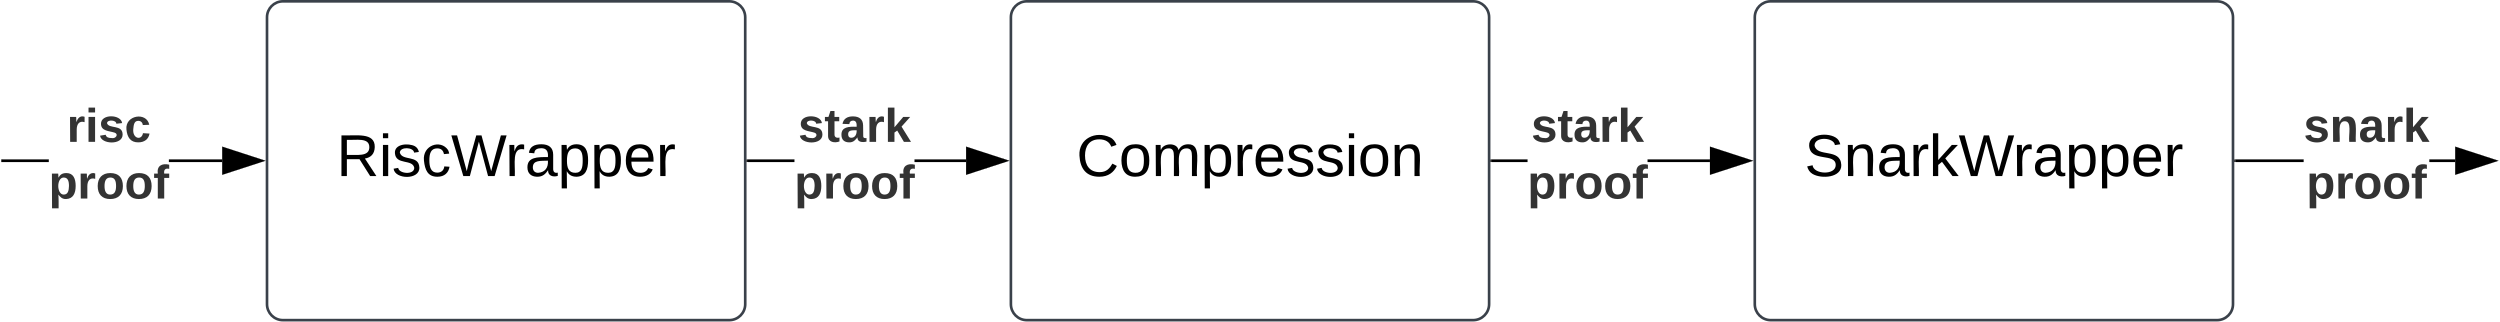
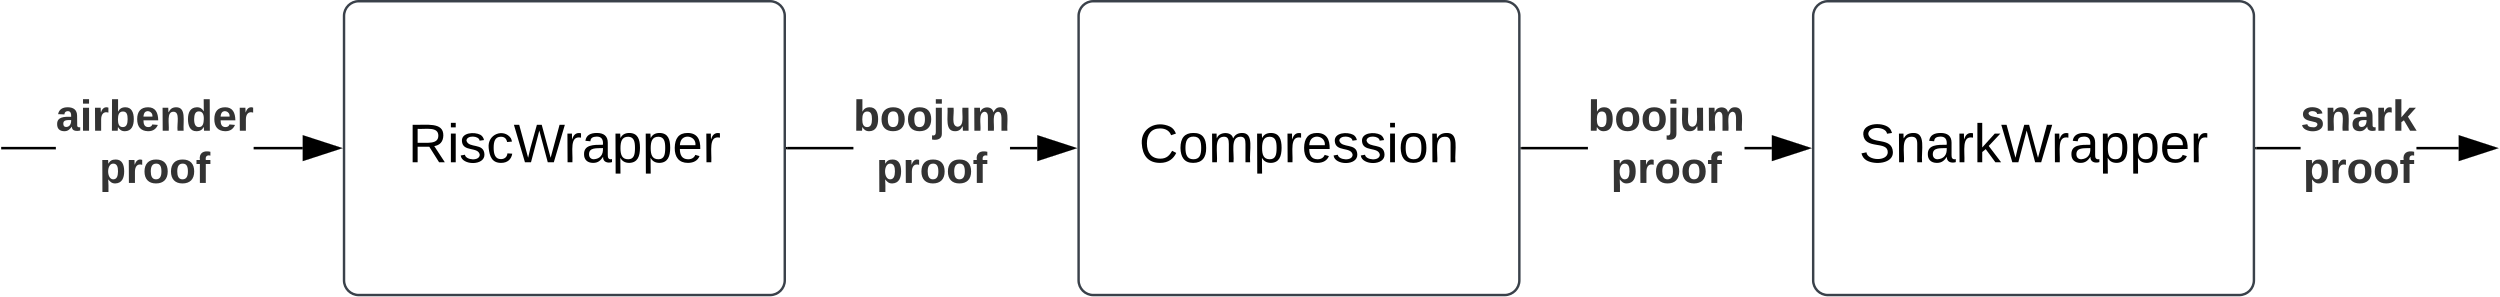
- <svg xmlns="http://www.w3.org/2000/svg" xmlns:ns1="lucid" xmlns:xlink="http://www.w3.org/1999/xlink" width="941" height="121">
-   <g transform="translate(-479.5 -259.5)" ns1:page-tab-id="DbfyjgJAxFjr">
+ <svg xmlns="http://www.w3.org/2000/svg" xmlns:ns1="lucid" xmlns:xlink="http://www.w3.org/1999/xlink" width="1021" height="121">
+   <g transform="translate(-439.5 -259.5)" ns1:page-tab-id="DbfyjgJAxFjr">
    <path d="M0 0h1870.87v1322.84H0z" fill="#fff" />
    <path d="M580 266a6 6 0 0 1 6-6h168a6 6 0 0 1 6 6v108a6 6 0 0 1-6 6H586a6 6 0 0 1-6-6z" stroke="#3a414a" fill="#fff" />
    <use xlink:href="#a" transform="matrix(1,0,0,1,592,272) translate(14.17284 53.77778)" />
-     <path d="M860 266a6 6 0 0 1 6-6h168a6 6 0 0 1 6 6v108a6 6 0 0 1-6 6H866a6 6 0 0 1-6-6z" stroke="#3a414a" fill="#fff" />
-     <use xlink:href="#b" transform="matrix(1,0,0,1,872,272) translate(12.69136 53.77778)" />
-     <path d="M1140 266a6 6 0 0 1 6-6h168a6 6 0 0 1 6 6v108a6 6 0 0 1-6 6h-168a6 6 0 0 1-6-6z" stroke="#3a414a" fill="#fff" />
-     <use xlink:href="#c" transform="matrix(1,0,0,1,1152,272) translate(6.734568 53.77778)" />
-     <path d="M497.85 320.48H480.5v-.96h17.35zm65.27 0H543.1v-.96h20.02zM480.5 320.48h-.5v-.96h.5z" stroke="#000" stroke-width=".05" />
+     <path d="M880 266a6 6 0 0 1 6-6h168a6 6 0 0 1 6 6v108a6 6 0 0 1-6 6H886a6 6 0 0 1-6-6z" stroke="#3a414a" fill="#fff" />
+     <use xlink:href="#b" transform="matrix(1,0,0,1,892,272) translate(12.69136 53.77778)" />
+     <path d="M1180 266a6 6 0 0 1 6-6h168a6 6 0 0 1 6 6v108a6 6 0 0 1-6 6h-168a6 6 0 0 1-6-6z" stroke="#3a414a" fill="#fff" />
+     <use xlink:href="#c" transform="matrix(1,0,0,1,1192,272) translate(6.734568 53.77778)" />
+     <path d="M462.3 320.48h-21.8v-.96h21.8zm100.82 0h-20v-.96h20zM440.5 320.48h-.5v-.96h.5z" stroke="#000" stroke-width=".05" />
    <path d="M577.88 320l-14.26 4.63v-9.26z" />
    <path d="M579.42 320l-16.28 5.3v-10.6zm-15.33 3.98l12.25-3.98-12.26-3.98z" stroke="#000" stroke-width=".05" />
-     <use xlink:href="#d" transform="matrix(1,0,0,1,497.8508,298.6667) translate(6.819815 14.22222)" />
-     <use xlink:href="#e" transform="matrix(1,0,0,1,497.8508,298.6667) translate(0.005 35.55556)" />
-     <path d="M778.5 320.48H761v-.96h17.5zm64.62 0h-19.37v-.96h19.37z" stroke="#000" stroke-width=".05" />
+     <use xlink:href="#d" transform="matrix(1,0,0,1,462.2849,298.6667) translate(0.005 14.22222)" />
+     <use xlink:href="#e" transform="matrix(1,0,0,1,462.2849,298.6667) translate(17.80747 35.55556)" />
+     <path d="M788 320.48h-27v-.96h27zm75.12 0H852v-.96h11.12z" stroke="#000" stroke-width=".05" />
    <path d="M761 320.48h-.5v-.96h.5z" />
    <path stroke="#000" stroke-width=".05" />
-     <path d="M857.88 320l-14.26 4.63v-9.26z" />
-     <path d="M859.42 320l-16.28 5.3v-10.6zm-15.33 3.98l12.25-3.98-12.26-3.98z" stroke="#000" stroke-width=".05" />
-     <use xlink:href="#f" transform="matrix(1,0,0,1,778.5128,298.6667) translate(1.412407 14.22222)" />
-     <use xlink:href="#e" transform="matrix(1,0,0,1,778.5128,298.6667) translate(0.005 35.55556)" />
-     <path d="M1054.44 320.48H1041v-.96h13.44zm68.68 0h-23.45v-.96h23.45z" stroke="#000" stroke-width=".05" />
-     <path d="M1041 320.48h-.5v-.96h.5z" />
+     <path d="M877.88 320l-14.26 4.63v-9.26z" />
+     <path d="M879.42 320l-16.28 5.3v-10.6zm-15.33 3.98l12.25-3.98-12.26-3.98z" stroke="#000" stroke-width=".05" />
+     <use xlink:href="#f" transform="matrix(1,0,0,1,788,298.6667) translate(0.005 14.22222)" />
+     <use xlink:href="#e" transform="matrix(1,0,0,1,788,298.6667) translate(9.387716 35.55556)" />
+     <path d="M1088 320.48h-27v-.96h27zm75.12 0H1152v-.96h11.12z" stroke="#000" stroke-width=".05" />
+     <path d="M1061 320.48h-.5v-.96h.5z" />
    <path stroke="#000" stroke-width=".05" />
-     <path d="M1137.88 320l-14.26 4.63v-9.26z" />
-     <path d="M1139.42 320l-16.28 5.3v-10.6zm-15.33 3.98l12.25-3.98-12.26-3.98z" stroke="#000" stroke-width=".05" />
-     <use xlink:href="#f" transform="matrix(1,0,0,1,1054.438,298.6667) translate(1.412407 14.22222)" />
-     <use xlink:href="#e" transform="matrix(1,0,0,1,1054.438,298.6667) translate(0.005 35.55556)" />
-     <path d="M1346.57 320.48H1321v-.96h25.57zm57.05 0h-9.7v-.96h9.7z" stroke="#000" stroke-width=".05" />
-     <path d="M1321 320.48h-.5v-.96h.5z" />
+     <path d="M1177.88 320l-14.26 4.63v-9.26z" />
+     <path d="M1179.42 320l-16.28 5.3v-10.6zm-15.33 3.98l12.25-3.98-12.26-3.98z" stroke="#000" stroke-width=".05" />
+     <use xlink:href="#f" transform="matrix(1,0,0,1,1088,298.6667) translate(0.005 14.22222)" />
+     <use xlink:href="#e" transform="matrix(1,0,0,1,1088,298.6667) translate(9.387716 35.55556)" />
+     <path d="M1379.04 320.48H1361v-.96h18.04zm64.58 0h-17.22v-.96h17.22z" stroke="#000" stroke-width=".05" />
+     <path d="M1361 320.48h-.5v-.96h.5z" />
    <path stroke="#000" stroke-width=".05" />
-     <path d="M1418.38 320l-14.26 4.63v-9.26z" />
-     <path d="M1419.92 320l-16.28 5.3v-10.6zm-15.33 3.98l12.25-3.98-12.26-3.98z" stroke="#000" stroke-width=".05" />
+     <path d="M1458.38 320l-14.26 4.63v-9.26z" />
+     <path d="M1459.92 320l-16.28 5.3v-10.6zm-15.33 3.98l12.25-3.98-12.26-3.98z" stroke="#000" stroke-width=".05" />
    <g>
-       <use xlink:href="#g" transform="matrix(1,0,0,1,1346.571,298.6667) translate(0 14.22222)" />
-       <use xlink:href="#e" transform="matrix(1,0,0,1,1346.571,298.6667) translate(1.066728 35.55556)" />
+       <use xlink:href="#g" transform="matrix(1,0,0,1,1379.039,298.6667) translate(0 14.22222)" />
+       <use xlink:href="#e" transform="matrix(1,0,0,1,1379.039,298.6667) translate(1.066728 35.55556)" />
    </g>
    <defs>
      <path d="M233-177c-1 41-23 64-60 70L243 0h-38l-65-103H63V0H30v-248c88 3 205-21 203 71zM63-129c60-2 137 13 137-47 0-61-80-42-137-45v92" id="h" />
      <path d="M24-231v-30h32v30H24zM24 0v-190h32V0H24" id="i" />
      <path d="M135-143c-3-34-86-38-87 0 15 53 115 12 119 90S17 21 10-45l28-5c4 36 97 45 98 0-10-56-113-15-118-90-4-57 82-63 122-42 12 7 21 19 24 35" id="j" />
      <path d="M96-169c-40 0-48 33-48 73s9 75 48 75c24 0 41-14 43-38l32 2c-6 37-31 61-74 61-59 0-76-41-82-99-10-93 101-131 147-64 4 7 5 14 7 22l-32 3c-4-21-16-35-41-35" id="k" />
      <path d="M266 0h-40l-56-210L115 0H75L2-248h35L96-30l15-64 43-154h32l59 218 59-218h35" id="l" />
      <path d="M114-163C36-179 61-72 57 0H25l-1-190h30c1 12-1 29 2 39 6-27 23-49 58-41v29" id="m" />
      <path d="M141-36C126-15 110 5 73 4 37 3 15-17 15-53c-1-64 63-63 125-63 3-35-9-54-41-54-24 1-41 7-42 31l-33-3c5-37 33-52 76-52 45 0 72 20 72 64v82c-1 20 7 32 28 27v20c-31 9-61-2-59-35zM48-53c0 20 12 33 32 33 41-3 63-29 60-74-43 2-92-5-92 41" id="n" />
      <path d="M115-194c55 1 70 41 70 98S169 2 115 4C84 4 66-9 55-30l1 105H24l-1-265h31l2 30c10-21 28-34 59-34zm-8 174c40 0 45-34 45-75s-6-73-45-74c-42 0-51 32-51 76 0 43 10 73 51 73" id="o" />
      <path d="M100-194c63 0 86 42 84 106H49c0 40 14 67 53 68 26 1 43-12 49-29l28 8c-11 28-37 45-77 45C44 4 14-33 15-96c1-61 26-98 85-98zm52 81c6-60-76-77-97-28-3 7-6 17-6 28h103" id="p" />
      <g id="a">
        <use transform="matrix(0.0617284,0,0,0.0617284,0,0)" xlink:href="#h" />
        <use transform="matrix(0.0617284,0,0,0.0617284,15.98765,0)" xlink:href="#i" />
        <use transform="matrix(0.0617284,0,0,0.0617284,20.8642,0)" xlink:href="#j" />
        <use transform="matrix(0.0617284,0,0,0.0617284,31.97531,0)" xlink:href="#k" />
        <use transform="matrix(0.0617284,0,0,0.0617284,43.08642,0)" xlink:href="#l" />
        <use transform="matrix(0.0617284,0,0,0.0617284,63.58025,0)" xlink:href="#m" />
        <use transform="matrix(0.0617284,0,0,0.0617284,70.92593,0)" xlink:href="#n" />
        <use transform="matrix(0.0617284,0,0,0.0617284,83.2716,0)" xlink:href="#o" />
        <use transform="matrix(0.0617284,0,0,0.0617284,95.61728,0)" xlink:href="#o" />
        <use transform="matrix(0.0617284,0,0,0.0617284,107.963,0)" xlink:href="#p" />
        <use transform="matrix(0.0617284,0,0,0.0617284,120.3086,0)" xlink:href="#m" />
      </g>
      <path d="M212-179c-10-28-35-45-73-45-59 0-87 40-87 99 0 60 29 101 89 101 43 0 62-24 78-52l27 14C228-24 195 4 139 4 59 4 22-46 18-125c-6-104 99-153 187-111 19 9 31 26 39 46" id="q" />
      <path d="M100-194c62-1 85 37 85 99 1 63-27 99-86 99S16-35 15-95c0-66 28-99 85-99zM99-20c44 1 53-31 53-75 0-43-8-75-51-75s-53 32-53 75 10 74 51 75" id="r" />
      <path d="M210-169c-67 3-38 105-44 169h-31v-121c0-29-5-50-35-48C34-165 62-65 56 0H25l-1-190h30c1 10-1 24 2 32 10-44 99-50 107 0 11-21 27-35 58-36 85-2 47 119 55 194h-31v-121c0-29-5-49-35-48" id="s" />
      <path d="M117-194c89-4 53 116 60 194h-32v-121c0-31-8-49-39-48C34-167 62-67 57 0H25l-1-190h30c1 10-1 24 2 32 11-22 29-35 61-36" id="t" />
      <g id="b">
        <use transform="matrix(0.0617284,0,0,0.0617284,0,0)" xlink:href="#q" />
        <use transform="matrix(0.0617284,0,0,0.0617284,15.98765,0)" xlink:href="#r" />
        <use transform="matrix(0.0617284,0,0,0.0617284,28.33333,0)" xlink:href="#s" />
        <use transform="matrix(0.0617284,0,0,0.0617284,46.79012,0)" xlink:href="#o" />
        <use transform="matrix(0.0617284,0,0,0.0617284,59.1358,0)" xlink:href="#m" />
        <use transform="matrix(0.0617284,0,0,0.0617284,66.48148,0)" xlink:href="#p" />
        <use transform="matrix(0.0617284,0,0,0.0617284,78.82716,0)" xlink:href="#j" />
        <use transform="matrix(0.0617284,0,0,0.0617284,89.93827,0)" xlink:href="#j" />
        <use transform="matrix(0.0617284,0,0,0.0617284,101.0494,0)" xlink:href="#i" />
        <use transform="matrix(0.0617284,0,0,0.0617284,105.9259,0)" xlink:href="#r" />
        <use transform="matrix(0.0617284,0,0,0.0617284,118.2716,0)" xlink:href="#t" />
      </g>
      <path d="M185-189c-5-48-123-54-124 2 14 75 158 14 163 119 3 78-121 87-175 55-17-10-28-26-33-46l33-7c5 56 141 63 141-1 0-78-155-14-162-118-5-82 145-84 179-34 5 7 8 16 11 25" id="u" />
      <path d="M143 0L79-87 56-68V0H24v-261h32v163l83-92h37l-77 82L181 0h-38" id="v" />
      <g id="c">
        <use transform="matrix(0.0617284,0,0,0.0617284,0,0)" xlink:href="#u" />
        <use transform="matrix(0.0617284,0,0,0.0617284,14.81481,0)" xlink:href="#t" />
        <use transform="matrix(0.0617284,0,0,0.0617284,27.16049,0)" xlink:href="#n" />
        <use transform="matrix(0.0617284,0,0,0.0617284,39.50617,0)" xlink:href="#m" />
        <use transform="matrix(0.0617284,0,0,0.0617284,46.85185,0)" xlink:href="#v" />
        <use transform="matrix(0.0617284,0,0,0.0617284,57.96296,0)" xlink:href="#l" />
        <use transform="matrix(0.0617284,0,0,0.0617284,78.45679,0)" xlink:href="#m" />
        <use transform="matrix(0.0617284,0,0,0.0617284,85.80247,0)" xlink:href="#n" />
        <use transform="matrix(0.0617284,0,0,0.0617284,98.14815,0)" xlink:href="#o" />
        <use transform="matrix(0.0617284,0,0,0.0617284,110.4938,0)" xlink:href="#o" />
        <use transform="matrix(0.0617284,0,0,0.0617284,122.8395,0)" xlink:href="#p" />
        <use transform="matrix(0.0617284,0,0,0.0617284,135.1852,0)" xlink:href="#m" />
      </g>
-       <path fill="#333" d="M135-150c-39-12-60 13-60 57V0H25l-1-190h47c2 13-1 29 3 40 6-28 27-53 61-41v41" id="w" />
+       <path fill="#333" d="M133-34C117-15 103 5 69 4 32 3 11-16 11-54c-1-60 55-63 116-61 1-26-3-47-28-47-18 1-26 9-28 27l-52-2c7-38 36-58 82-57s74 22 75 68l1 82c-1 14 12 18 25 15v27c-30 8-71 5-69-32zm-48 3c29 0 43-24 42-57-32 0-66-3-65 30 0 17 8 27 23 27" id="w" />
      <path fill="#333" d="M25-224v-37h50v37H25zM25 0v-190h50V0H25" id="x" />
-       <path fill="#333" d="M137-138c1-29-70-34-71-4 15 46 118 7 119 86 1 83-164 76-172 9l43-7c4 19 20 25 44 25 33 8 57-30 24-41C81-84 22-81 20-136c-2-80 154-74 161-7" id="y" />
-       <path fill="#333" d="M190-63c-7 42-38 67-86 67-59 0-84-38-90-98-12-110 154-137 174-36l-49 2c-2-19-15-32-35-32-30 0-35 28-38 64-6 74 65 87 74 30" id="z" />
+       <path fill="#333" d="M135-150c-39-12-60 13-60 57V0H25l-1-190h47c2 13-1 29 3 40 6-28 27-53 61-41v41" id="y" />
+       <path fill="#333" d="M135-194c52 0 70 43 70 98 0 56-19 99-73 100-30 1-46-15-58-35L72 0H24l1-261h50v104c11-23 29-37 60-37zM114-30c31 0 40-27 40-66 0-37-7-63-39-63s-41 28-41 65c0 36 8 64 40 64" id="z" />
+       <path fill="#333" d="M185-48c-13 30-37 53-82 52C43 2 14-33 14-96s30-98 90-98c62 0 83 45 84 108H66c0 31 8 55 39 56 18 0 30-7 34-22zm-45-69c5-46-57-63-70-21-2 6-4 13-4 21h74" id="A" />
+       <path fill="#333" d="M135-194c87-1 58 113 63 194h-50c-7-57 23-157-34-157-59 0-34 97-39 157H25l-1-190h47c2 12-1 28 3 38 12-26 28-41 61-42" id="B" />
+       <path fill="#333" d="M88-194c31-1 46 15 58 34l-1-101h50l1 261h-48c-2-10 0-23-3-31C134-8 116 4 84 4 32 4 16-41 15-95c0-56 19-97 73-99zm17 164c33 0 40-30 41-66 1-37-9-64-41-64s-38 30-39 65c0 43 13 65 39 65" id="C" />
      <g id="d">
        <use transform="matrix(0.04938272,0,0,0.04938272,0,0)" xlink:href="#w" />
-         <use transform="matrix(0.04938272,0,0,0.04938272,6.91358,0)" xlink:href="#x" />
-         <use transform="matrix(0.04938272,0,0,0.04938272,11.85185,0)" xlink:href="#y" />
+         <use transform="matrix(0.04938272,0,0,0.04938272,9.876543,0)" xlink:href="#x" />
+         <use transform="matrix(0.04938272,0,0,0.04938272,14.81481,0)" xlink:href="#y" />
        <use transform="matrix(0.04938272,0,0,0.04938272,21.7284,0)" xlink:href="#z" />
+         <use transform="matrix(0.04938272,0,0,0.04938272,32.54321,0)" xlink:href="#A" />
+         <use transform="matrix(0.04938272,0,0,0.04938272,42.41975,0)" xlink:href="#B" />
+         <use transform="matrix(0.04938272,0,0,0.04938272,53.23457,0)" xlink:href="#C" />
+         <use transform="matrix(0.04938272,0,0,0.04938272,64.04938,0)" xlink:href="#A" />
+         <use transform="matrix(0.04938272,0,0,0.04938272,73.92593,0)" xlink:href="#y" />
      </g>
-       <path fill="#333" d="M135-194c53 0 70 44 70 98 0 56-19 98-73 100-31 1-45-17-59-34 3 33 2 69 2 105H25l-1-265h48c2 10 0 23 3 31 11-24 29-35 60-35zM114-30c33 0 39-31 40-66 0-38-9-64-40-64-56 0-55 130 0 130" id="A" />
-       <path fill="#333" d="M110-194c64 0 96 36 96 99 0 64-35 99-97 99-61 0-95-36-95-99 0-62 34-99 96-99zm-1 164c35 0 45-28 45-65 0-40-10-65-43-65-34 0-45 26-45 65 0 36 10 65 43 65" id="B" />
-       <path fill="#333" d="M121-226c-27-7-43 5-38 36h38v33H83V0H34v-157H6v-33h28c-9-59 32-81 87-68v32" id="C" />
+       <path fill="#333" d="M135-194c53 0 70 44 70 98 0 56-19 98-73 100-31 1-45-17-59-34 3 33 2 69 2 105H25l-1-265h48c2 10 0 23 3 31 11-24 29-35 60-35zM114-30c33 0 39-31 40-66 0-38-9-64-40-64-56 0-55 130 0 130" id="D" />
+       <path fill="#333" d="M110-194c64 0 96 36 96 99 0 64-35 99-97 99-61 0-95-36-95-99 0-62 34-99 96-99zm-1 164c35 0 45-28 45-65 0-40-10-65-43-65-34 0-45 26-45 65 0 36 10 65 43 65" id="E" />
+       <path fill="#333" d="M121-226c-27-7-43 5-38 36h38v33H83V0H34v-157H6v-33h28c-9-59 32-81 87-68v32" id="F" />
      <g id="e">
-         <use transform="matrix(0.04938272,0,0,0.04938272,0,0)" xlink:href="#A" />
-         <use transform="matrix(0.04938272,0,0,0.04938272,10.81481,0)" xlink:href="#w" />
-         <use transform="matrix(0.04938272,0,0,0.04938272,17.7284,0)" xlink:href="#B" />
-         <use transform="matrix(0.04938272,0,0,0.04938272,28.54321,0)" xlink:href="#B" />
-         <use transform="matrix(0.04938272,0,0,0.04938272,39.35802,0)" xlink:href="#C" />
+         <use transform="matrix(0.04938272,0,0,0.04938272,0,0)" xlink:href="#D" />
+         <use transform="matrix(0.04938272,0,0,0.04938272,10.81481,0)" xlink:href="#y" />
+         <use transform="matrix(0.04938272,0,0,0.04938272,17.7284,0)" xlink:href="#E" />
+         <use transform="matrix(0.04938272,0,0,0.04938272,28.54321,0)" xlink:href="#E" />
+         <use transform="matrix(0.04938272,0,0,0.04938272,39.35802,0)" xlink:href="#F" />
      </g>
-       <path fill="#333" d="M115-3C79 11 28 4 28-45v-112H4v-33h27l15-45h31v45h36v33H77v99c-1 23 16 31 38 25v30" id="D" />
-       <path fill="#333" d="M133-34C117-15 103 5 69 4 32 3 11-16 11-54c-1-60 55-63 116-61 1-26-3-47-28-47-18 1-26 9-28 27l-52-2c7-38 36-58 82-57s74 22 75 68l1 82c-1 14 12 18 25 15v27c-30 8-71 5-69-32zm-48 3c29 0 43-24 42-57-32 0-66-3-65 30 0 17 8 27 23 27" id="E" />
-       <path fill="#333" d="M147 0L96-86 75-71V0H25v-261h50v150l67-79h53l-66 74L201 0h-54" id="F" />
+       <path fill="#333" d="M25-224v-37h50v37H25zM75 22c2 45-34 59-81 51V38c22 5 31-5 31-27v-201h50V22" id="G" />
+       <path fill="#333" d="M85 4C-2 5 27-109 22-190h50c7 57-23 150 33 157 60-5 35-97 40-157h50l1 190h-47c-2-12 1-28-3-38-12 25-28 42-61 42" id="H" />
+       <path fill="#333" d="M220-157c-53 9-28 100-34 157h-49v-107c1-27-5-49-29-50C55-147 81-57 75 0H25l-1-190h47c2 12-1 28 3 38 10-53 101-56 108 0 13-22 24-43 59-42 82 1 51 116 57 194h-49v-107c-1-25-5-48-29-50" id="I" />
      <g id="f">
-         <use transform="matrix(0.04938272,0,0,0.04938272,0,0)" xlink:href="#y" />
-         <use transform="matrix(0.04938272,0,0,0.04938272,9.876543,0)" xlink:href="#D" />
-         <use transform="matrix(0.04938272,0,0,0.04938272,15.75309,0)" xlink:href="#E" />
-         <use transform="matrix(0.04938272,0,0,0.04938272,25.62963,0)" xlink:href="#w" />
-         <use transform="matrix(0.04938272,0,0,0.04938272,32.54321,0)" xlink:href="#F" />
+         <use transform="matrix(0.04938272,0,0,0.04938272,0,0)" xlink:href="#z" />
+         <use transform="matrix(0.04938272,0,0,0.04938272,10.81481,0)" xlink:href="#E" />
+         <use transform="matrix(0.04938272,0,0,0.04938272,21.62963,0)" xlink:href="#E" />
+         <use transform="matrix(0.04938272,0,0,0.04938272,32.44444,0)" xlink:href="#G" />
+         <use transform="matrix(0.04938272,0,0,0.04938272,37.38272,0)" xlink:href="#H" />
+         <use transform="matrix(0.04938272,0,0,0.04938272,48.19753,0)" xlink:href="#I" />
      </g>
-       <path fill="#333" d="M135-194c87-1 58 113 63 194h-50c-7-57 23-157-34-157-59 0-34 97-39 157H25l-1-190h47c2 12-1 28 3 38 12-26 28-41 61-42" id="G" />
+       <path fill="#333" d="M137-138c1-29-70-34-71-4 15 46 118 7 119 86 1 83-164 76-172 9l43-7c4 19 20 25 44 25 33 8 57-30 24-41C81-84 22-81 20-136c-2-80 154-74 161-7" id="J" />
+       <path fill="#333" d="M147 0L96-86 75-71V0H25v-261h50v150l67-79h53l-66 74L201 0h-54" id="K" />
      <g id="g">
-         <use transform="matrix(0.04938272,0,0,0.04938272,0,0)" xlink:href="#y" />
-         <use transform="matrix(0.04938272,0,0,0.04938272,9.876543,0)" xlink:href="#G" />
-         <use transform="matrix(0.04938272,0,0,0.04938272,20.69136,0)" xlink:href="#E" />
-         <use transform="matrix(0.04938272,0,0,0.04938272,30.5679,0)" xlink:href="#w" />
-         <use transform="matrix(0.04938272,0,0,0.04938272,37.48148,0)" xlink:href="#F" />
+         <use transform="matrix(0.04938272,0,0,0.04938272,0,0)" xlink:href="#J" />
+         <use transform="matrix(0.04938272,0,0,0.04938272,9.876543,0)" xlink:href="#B" />
+         <use transform="matrix(0.04938272,0,0,0.04938272,20.69136,0)" xlink:href="#w" />
+         <use transform="matrix(0.04938272,0,0,0.04938272,30.5679,0)" xlink:href="#y" />
+         <use transform="matrix(0.04938272,0,0,0.04938272,37.48148,0)" xlink:href="#K" />
      </g>
    </defs>
  </g>
</svg>
